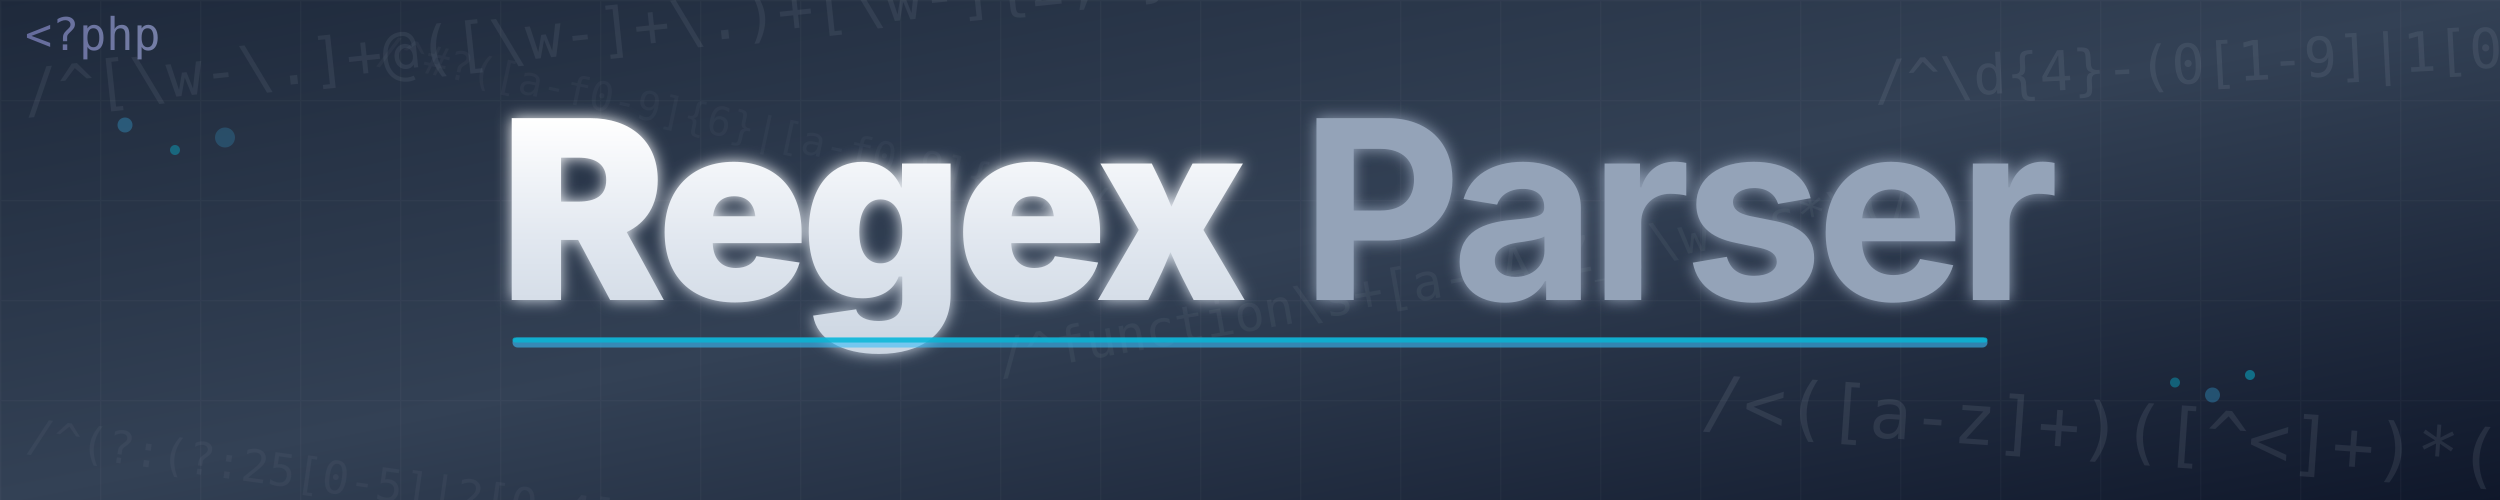
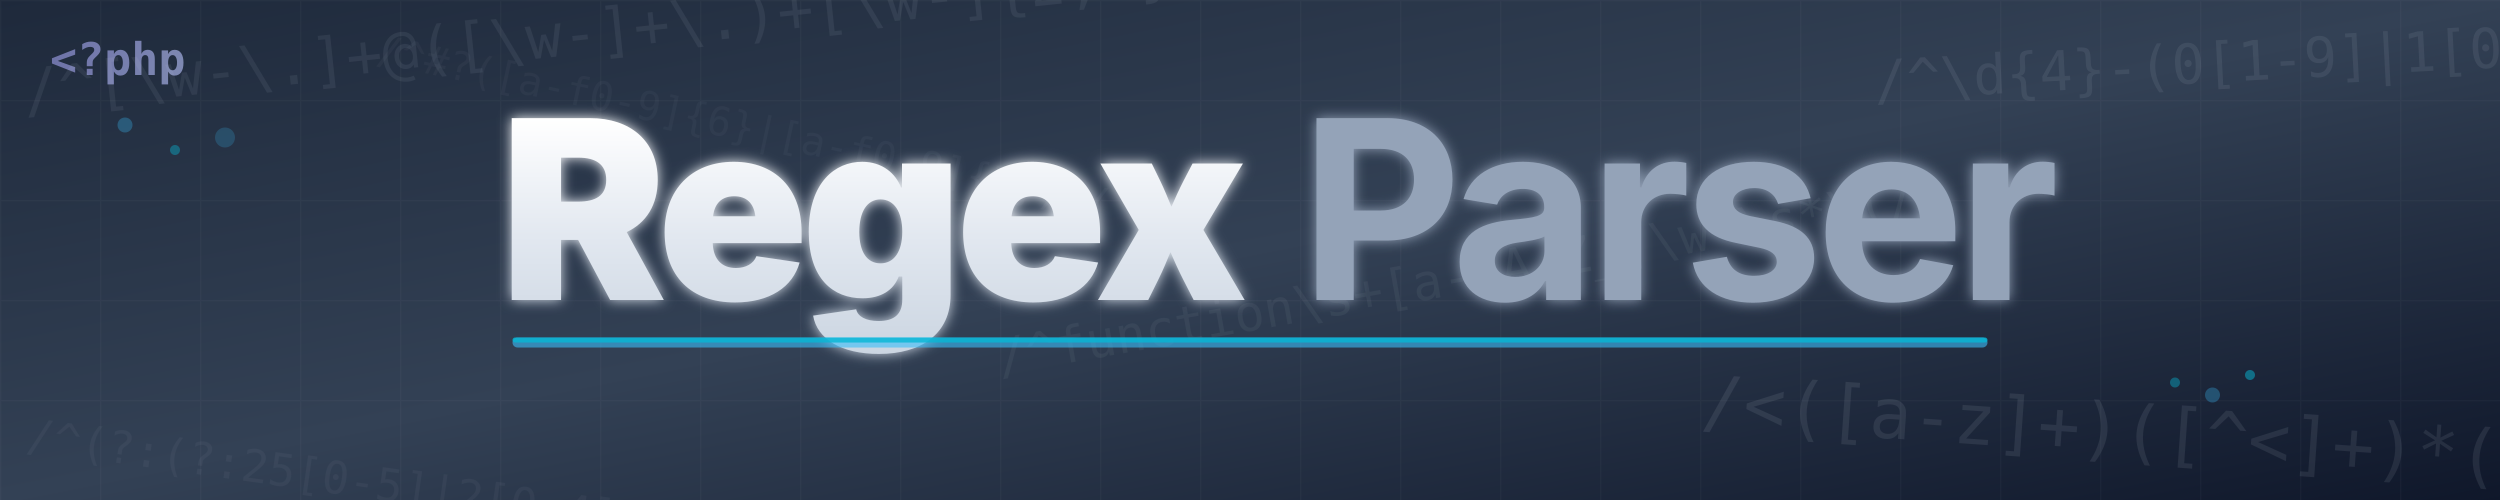
<svg xmlns="http://www.w3.org/2000/svg" viewBox="0 0 1000 200" width="1000" height="200">
  <defs>
    <linearGradient id="bgGrad" x1="0%" y1="0%" x2="100%" y2="100%">
      <stop offset="0%" stop-color="#1e293b" />
      <stop offset="50%" stop-color="#334155" />
      <stop offset="100%" stop-color="#0f172a" />
    </linearGradient>
    <linearGradient id="textGrad" x1="0%" y1="0%" x2="0%" y2="100%">
      <stop offset="0%" stop-color="#ffffff" />
      <stop offset="50%" stop-color="#e2e8f0" />
      <stop offset="100%" stop-color="#cbd5e1" />
    </linearGradient>
    <linearGradient id="phpGrad" x1="0%" y1="0%" x2="100%" y2="0%">
      <stop offset="0%" stop-color="#777bb4" />
      <stop offset="100%" stop-color="#8892bf" />
    </linearGradient>
-     <filter id="glow">
-       <feGaussianBlur stdDeviation="3" result="coloredBlur" />
+     <filter id="glow" x="-20%" y="-20%" width="140%" height="140%">
+       <feGaussianBlur stdDeviation="2.5" result="coloredBlur" />
      <feMerge>
        <feMergeNode in="coloredBlur" />
        <feMergeNode in="SourceGraphic" />
      </feMerge>
    </filter>
    <pattern id="gridPattern" width="40" height="40" patternUnits="userSpaceOnUse">
      <path d="M 40 0 L 0 0 0 40" fill="none" stroke="white" stroke-width="1" stroke-opacity="0.03" />
    </pattern>
  </defs>
  <rect width="1000" height="200" fill="url(#bgGrad)" />
  <rect width="1000" height="200" fill="url(#gridPattern)" />
-   <g transform="translate(10, 20)">
-     <text font-family="'JetBrains Mono', monospace" font-size="18" fill="url(#phpGrad)" opacity="0.8">&lt;?php</text>
+   <g transform="translate(20, 30)">
+     <text font-family="'JetBrains Mono', Consolas, monospace" font-size="18" fill="url(#phpGrad)" opacity="0.9" font-weight="bold">&lt;?php</text>
  </g>
  <g transform="translate(10, 45) rotate(-6)" opacity="0.08">
-     <text font-family="'JetBrains Mono', monospace" font-size="24" fill="#cbd5e1">
+     <text font-family="'JetBrains Mono', Consolas, monospace" font-size="24" fill="#cbd5e1">
            /^[\w-\.]+@([\w-]+\.)+[\w-]{2,4}$/
        </text>
  </g>
  <g transform="translate(680, 170) rotate(4)" opacity="0.1">
-     <text font-family="'JetBrains Mono', monospace" font-size="28" fill="#cbd5e1">
+     <text font-family="'JetBrains Mono', Consolas, monospace" font-size="28" fill="#cbd5e1">
            /&lt;([a-z]+)([^&lt;]+)*(?:&gt;(.*)&lt;\/\1&gt;|\s+\/&gt;)/
        </text>
  </g>
  <g transform="translate(10, 180) rotate(8)" opacity="0.05">
-     <text font-family="'JetBrains Mono', monospace" font-size="18" fill="#cbd5e1">
+     <text font-family="'JetBrains Mono', Consolas, monospace" font-size="18" fill="#cbd5e1">
            /^(?:(?:25[0-5]|2[0-4][0-9]|[01]?[0-9][0-9]?)\.){3}/
        </text>
  </g>
  <g transform="translate(750, 40) rotate(-3)" opacity="0.09">
-     <text font-family="'JetBrains Mono', monospace" font-size="22" fill="#cbd5e1">
+     <text font-family="'JetBrains Mono', Consolas, monospace" font-size="22" fill="#cbd5e1">
            /^\d{4}-(0[1-9]|1[0-2])-(0[1-9]|[12]\d|3[01])$/
        </text>
  </g>
  <g transform="translate(150, 25) rotate(12)" opacity="0.04">
-     <text font-family="'JetBrains Mono', monospace" font-size="16" fill="#cbd5e1">
+     <text font-family="'JetBrains Mono', Consolas, monospace" font-size="16" fill="#cbd5e1">
            /^#?([a-f0-9]{6}|[a-f0-9]{3})$/
        </text>
  </g>
  <g transform="translate(400, 150) rotate(-10)" opacity="0.06">
-     <text font-family="'JetBrains Mono', monospace" font-size="20" fill="#cbd5e1">
+     <text font-family="'JetBrains Mono', Consolas, monospace" font-size="20" fill="#cbd5e1">
            /^function\s+[a-zA-Z_]\w*\s*\(/
        </text>
  </g>
  <g transform="translate(20, 100)">
    <g transform="translate(180, 0)">
-       <text x="0" y="20" font-family="'JetBrains Sans', 'Inter', sans-serif" font-weight="900" font-size="100" letter-spacing="-3" fill="url(#textGrad)" filter="url(#glow)" style="text-shadow: 0 4px 12px rgba(0,0,0,0.5);">Regex</text>
-       <text x="320" y="20" font-family="'JetBrains Sans', 'Inter', sans-serif" font-weight="700" font-size="100" letter-spacing="-3" fill="#94a3b8" filter="url(#glow)">Parser</text>
+       <text x="0" y="20" font-family="'JetBrains Sans', 'Inter', system-ui, -apple-system, sans-serif" font-weight="900" font-size="100" letter-spacing="-3" fill="url(#textGrad)" filter="url(#glow)" style="text-shadow: 0 4px 12px rgba(0,0,0,0.5);">Regex</text>
+       <text x="320" y="20" font-family="'JetBrains Sans', 'Inter', system-ui, -apple-system, sans-serif" font-weight="700" font-size="100" letter-spacing="-3" fill="#94a3b8" filter="url(#glow)">Parser</text>
      <rect x="5" y="35" width="590" height="4" rx="2" fill="#38bdf8" opacity="0.6" />
      <rect x="5" y="35" width="590" height="2" rx="1" fill="#06b6d4" opacity="0.8" />
    </g>
  </g>
  <g transform="translate(50, 50)">
    <circle cx="0" cy="0" r="3" fill="#38bdf8" opacity="0.3" />
    <circle cx="20" cy="10" r="2" fill="#06b6d4" opacity="0.4" />
    <circle cx="40" cy="5" r="4" fill="#38bdf8" opacity="0.2" />
  </g>
  <g transform="translate(900, 150)">
    <circle cx="0" cy="0" r="2" fill="#06b6d4" opacity="0.5" />
    <circle cx="-15" cy="8" r="3" fill="#38bdf8" opacity="0.3" />
    <circle cx="-30" cy="3" r="2" fill="#06b6d4" opacity="0.4" />
  </g>
</svg>
